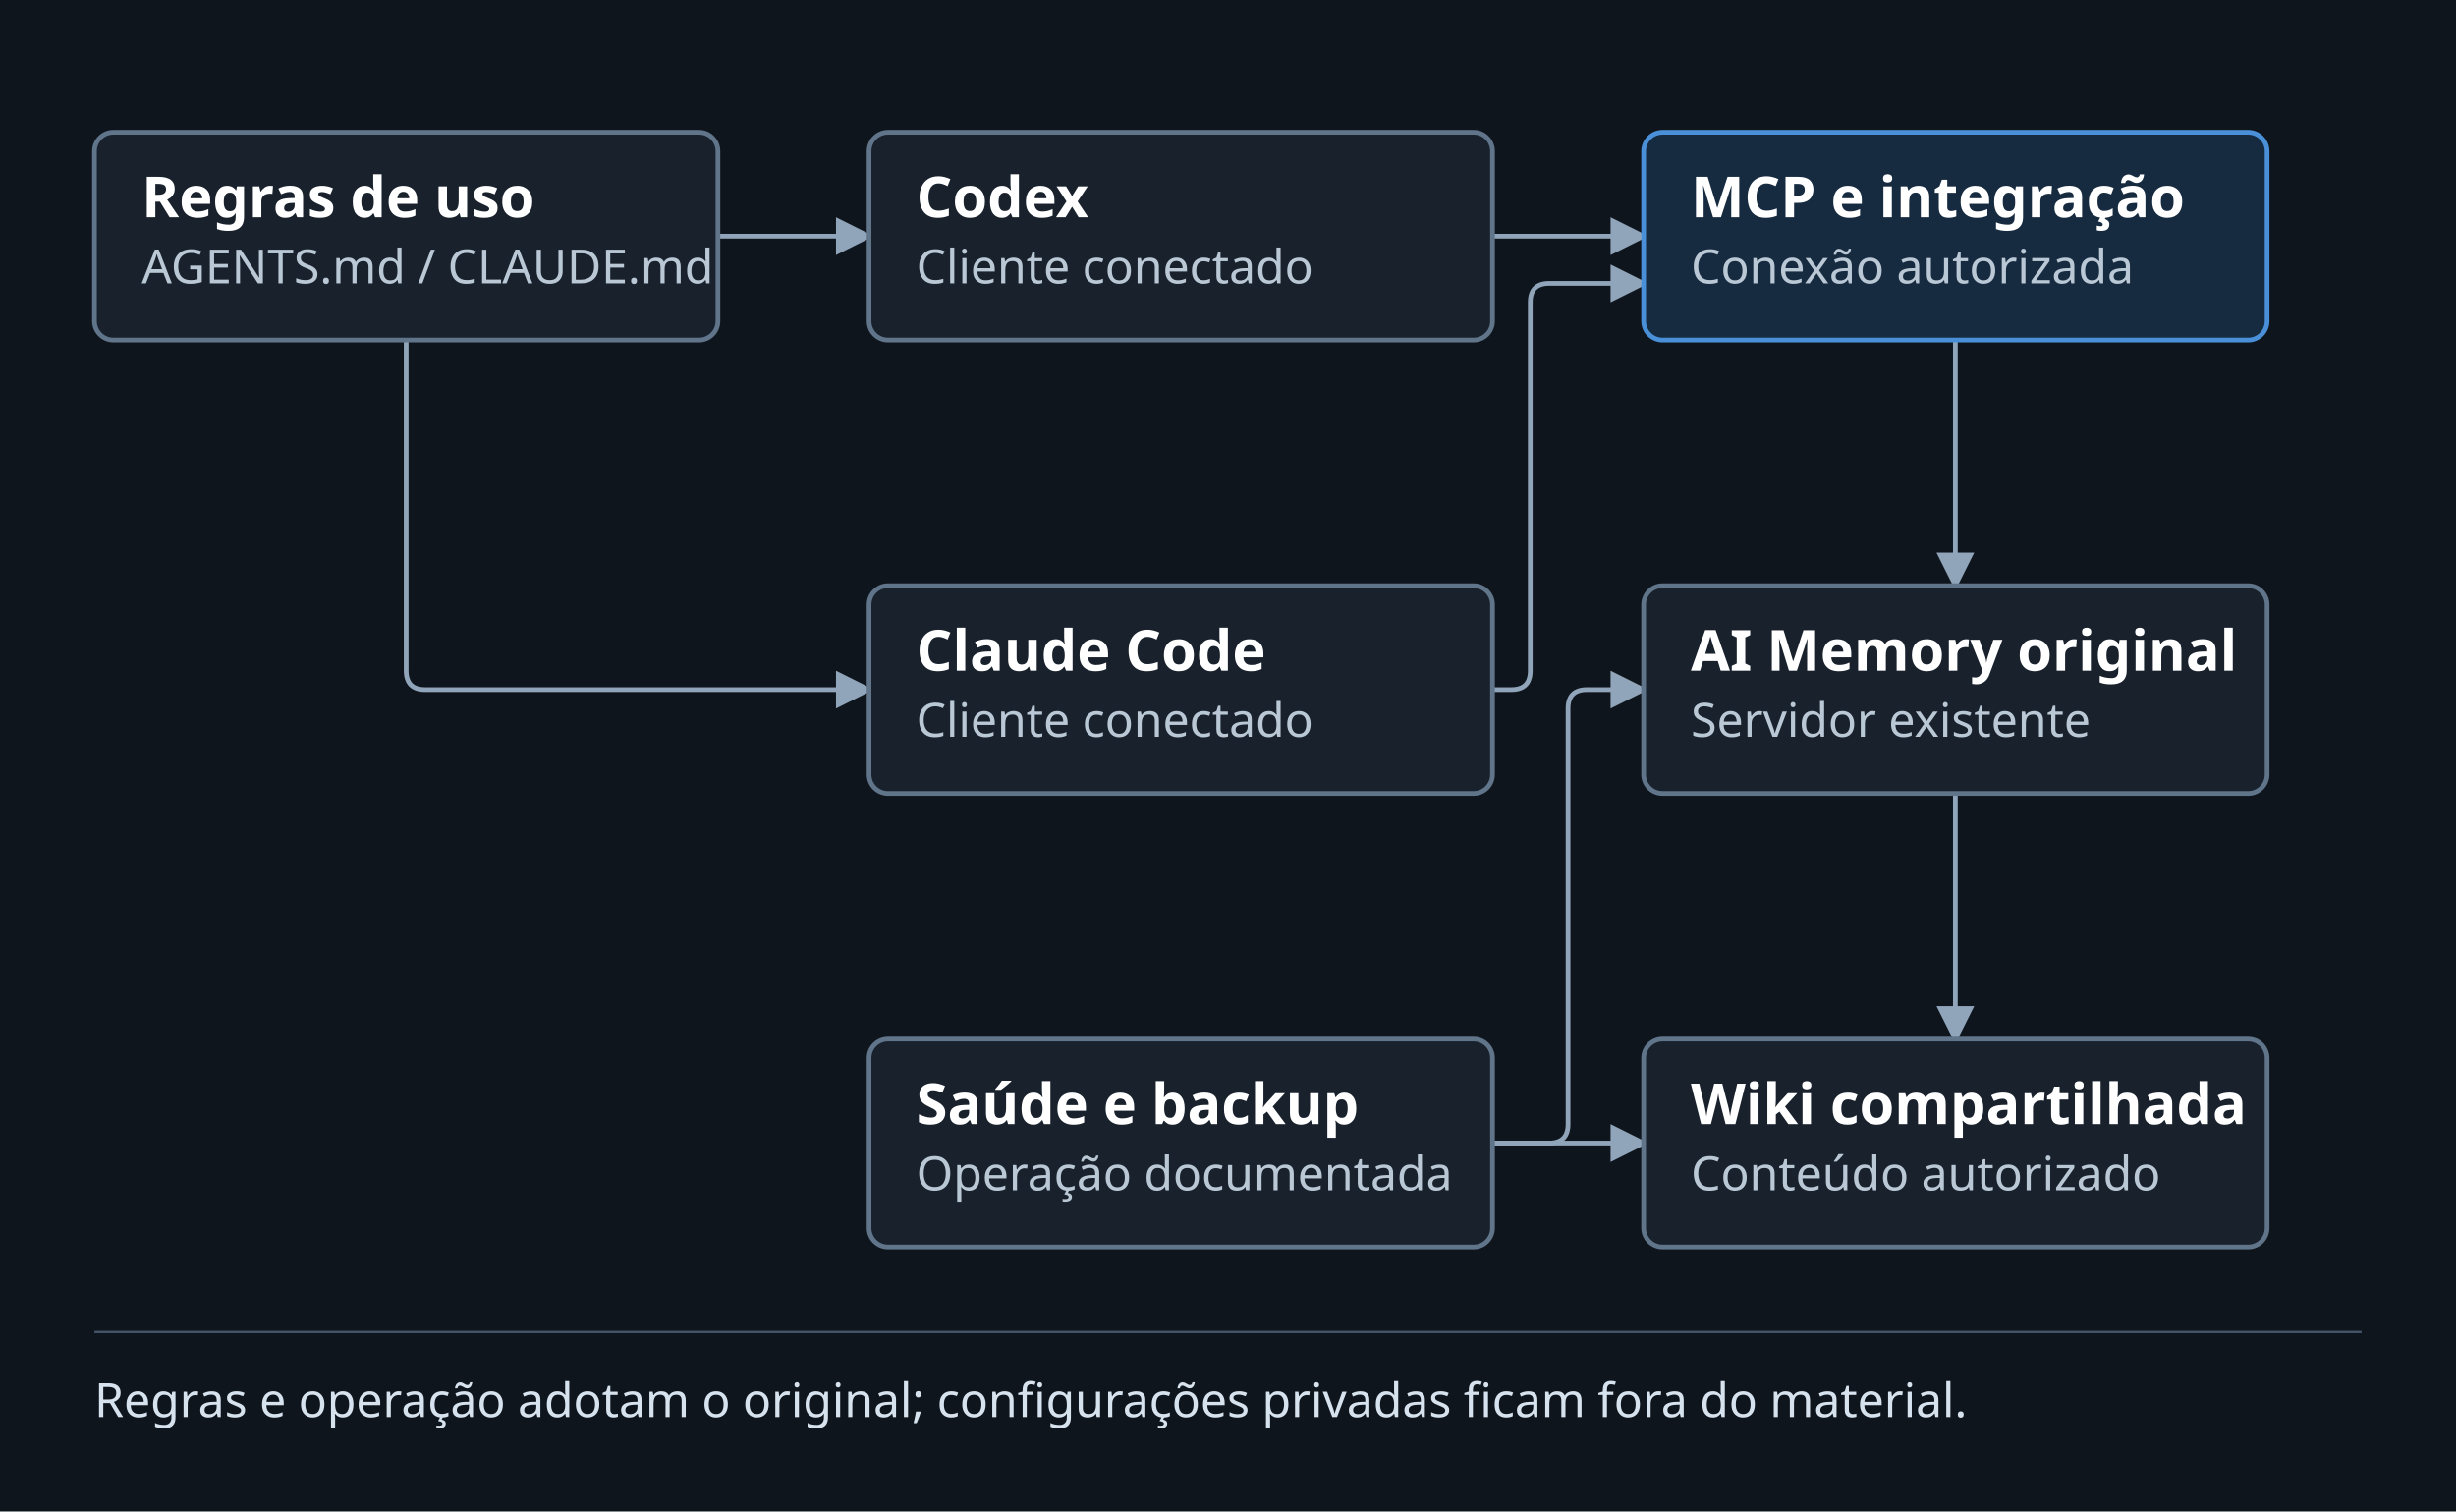
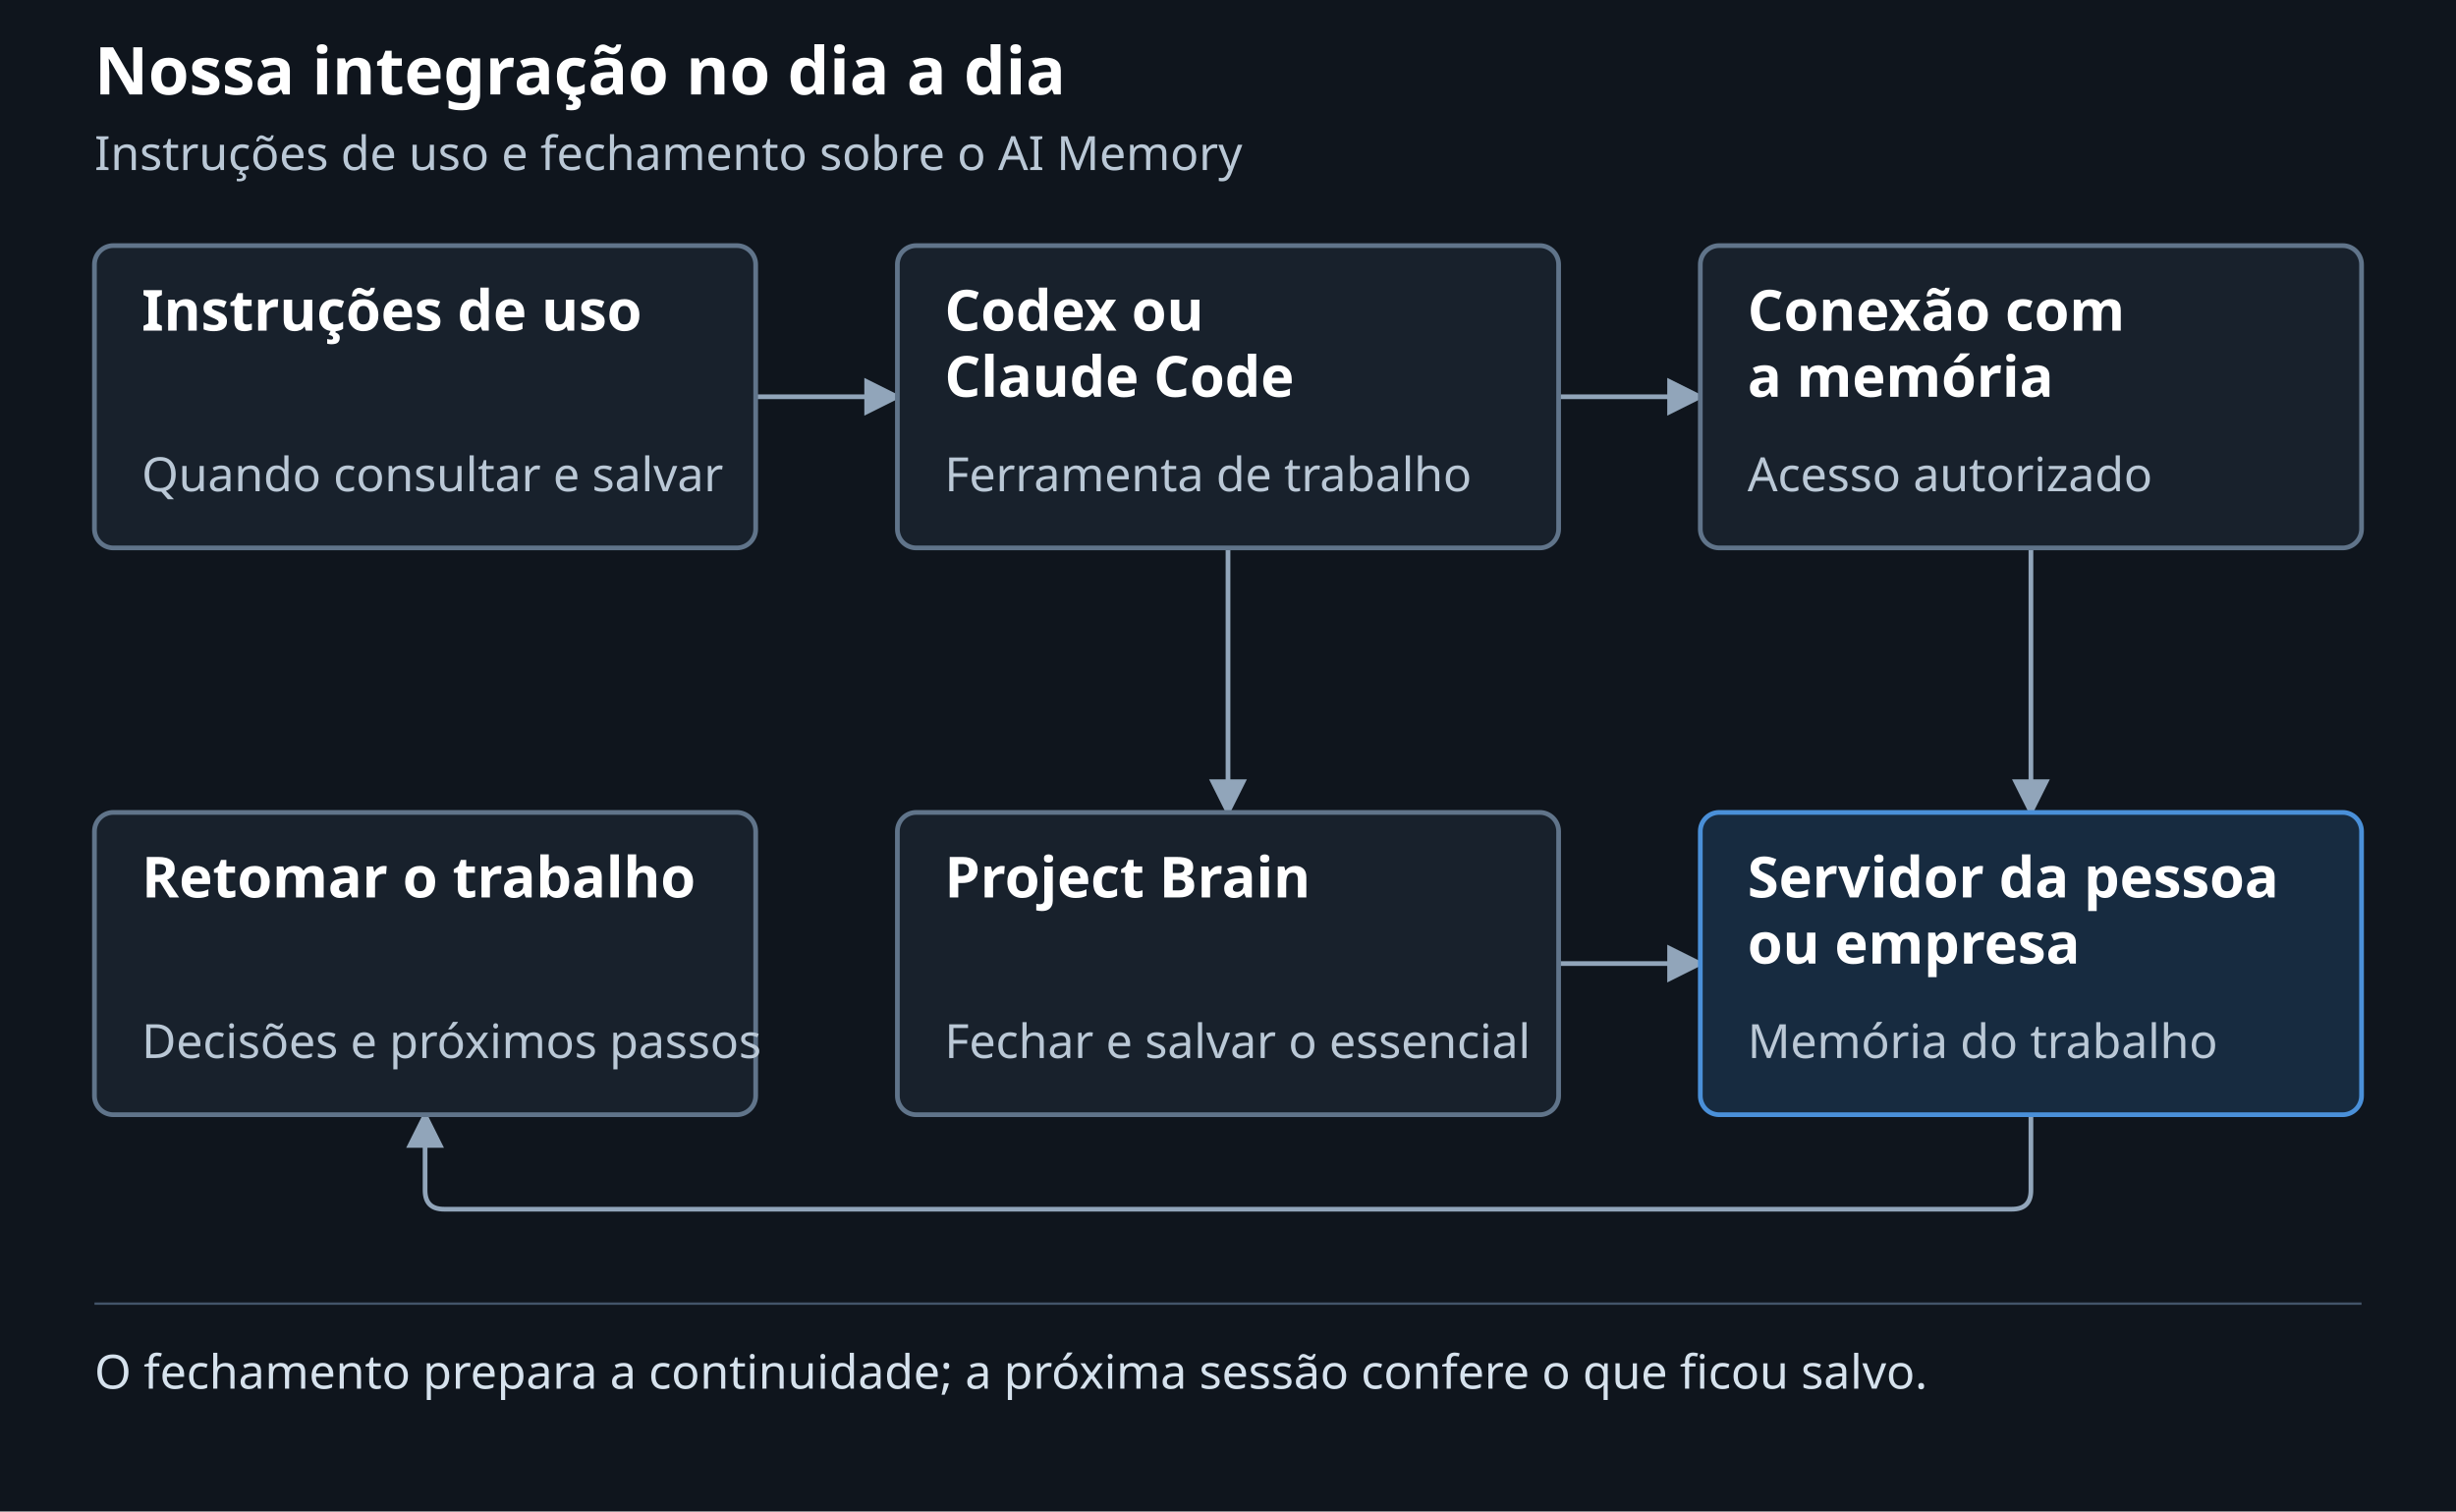
<svg xmlns="http://www.w3.org/2000/svg" viewBox="0 0 1040 640" role="img" aria-labelledby="nossa-camada-title nossa-camada-desc">
  <defs>
    <marker id="nossa-camada-arrow" markerWidth="8" markerHeight="8" refX="7" refY="4" orient="auto">
      <path d="M0 0L8 4L0 8Z" fill="#91a5ba" />
    </marker>
  </defs>
  <rect width="1040" height="640" fill="#0f151d" />
-   <path data-from="rules" data-to="codex" d="M304 100H368" fill="none" stroke="#91a5ba" stroke-width="2" marker-end="url(#nossa-camada-arrow)" />
-   <path data-from="rules" data-to="claude" d="M172 144V284Q172 292 180 292H368" fill="none" stroke="#91a5ba" stroke-width="2" marker-end="url(#nossa-camada-arrow)" />
-   <path data-from="codex" data-to="bridge" d="M632 100H696" fill="none" stroke="#91a5ba" stroke-width="2" marker-end="url(#nossa-camada-arrow)" />
-   <path data-from="claude" data-to="bridge" d="M632 292H640Q648 292 648 284V128Q648 120 656 120H696" fill="none" stroke="#91a5ba" stroke-width="2" marker-end="url(#nossa-camada-arrow)" />
-   <path data-from="bridge" data-to="server" d="M828 144V248" fill="none" stroke="#91a5ba" stroke-width="2" marker-end="url(#nossa-camada-arrow)" />
-   <path data-from="server" data-to="shared-wiki" d="M828 336V440" fill="none" stroke="#91a5ba" stroke-width="2" marker-end="url(#nossa-camada-arrow)" />
-   <path data-from="operations" data-to="server" d="M632 484H656Q664 484 664 476V300Q664 292 672 292H696" fill="none" stroke="#91a5ba" stroke-width="2" marker-end="url(#nossa-camada-arrow)" />
-   <path data-from="operations" data-to="shared-wiki" d="M632 484H696" fill="none" stroke="#91a5ba" stroke-width="2" marker-end="url(#nossa-camada-arrow)" />
-   <g class="node" id="nossa-camada-rules" data-key="rules" tabindex="0" role="button" aria-label="Regras de uso">
-     <rect x="40" y="56" width="264" height="88" rx="8" fill="#18212c" stroke="#60748a" stroke-width="2" />
-     <text x="60" y="92" fill="#ffffff" font-family="Segoe UI, sans-serif" font-size="24" font-weight="600">Regras de uso</text>
-     <text x="60" y="120" fill="#bac8d6" font-family="Segoe UI, sans-serif" font-size="20">AGENTS.md / CLAUDE.md</text>
+   <text x="40" y="40" fill="#fff" font-family="Segoe UI, sans-serif" font-size="28" font-weight="600">Nossa integração no dia a dia</text>
+   <text x="40" y="72" fill="#bac8d6" font-family="Segoe UI, sans-serif" font-size="20">Instruções de uso e fechamento sobre o AI Memory</text>
+   <path data-from="rules" data-to="codex" d="M320 168H380" fill="none" stroke="#91a5ba" stroke-width="2" marker-end="url(#nossa-camada-arrow)" />
+   <path data-from="codex" data-to="bridge" d="M660 168H720" fill="none" stroke="#91a5ba" stroke-width="2" marker-end="url(#nossa-camada-arrow)" />
+   <path data-from="bridge" data-to="server" d="M860 232V344" fill="none" stroke="#91a5ba" stroke-width="2" marker-end="url(#nossa-camada-arrow)" />
+   <path data-from="codex" data-to="operations" d="M520 232V344" fill="none" stroke="#91a5ba" stroke-width="2" marker-end="url(#nossa-camada-arrow)" />
+   <path data-from="operations" data-to="server" d="M660 408H720" fill="none" stroke="#91a5ba" stroke-width="2" marker-end="url(#nossa-camada-arrow)" />
+   <path data-from="server" data-to="shared-wiki" d="M860 472V504Q860 512 852 512H188Q180 512 180 504V472" fill="none" stroke="#91a5ba" stroke-width="2" marker-end="url(#nossa-camada-arrow)" />
+   <g class="node" id="nossa-camada-rules" data-key="rules" tabindex="0" role="button" aria-label="Instruções de uso">
+     <rect x="40" y="104" width="280" height="128" rx="8" fill="#18212c" stroke="#60748a" stroke-width="2" />
+     <text x="60" y="140" fill="#fff" font-family="Segoe UI, sans-serif" font-size="24" font-weight="600">Instruções de uso</text>
+     <text x="60" y="208" fill="#bac8d6" font-family="Segoe UI, sans-serif" font-size="20">Quando consultar e salvar</text>
  </g>
-   <g class="node" id="nossa-camada-codex" data-key="codex" tabindex="0" role="button" aria-label="Codex">
-     <rect x="368" y="56" width="264" height="88" rx="8" fill="#18212c" stroke="#60748a" stroke-width="2" />
-     <text x="388" y="92" fill="#ffffff" font-family="Segoe UI, sans-serif" font-size="24" font-weight="600">Codex</text>
-     <text x="388" y="120" fill="#bac8d6" font-family="Segoe UI, sans-serif" font-size="20">Cliente conectado</text>
+   <g class="node" id="nossa-camada-codex" data-key="codex" tabindex="0" role="button" aria-label="Codex ou Claude Code">
+     <rect x="380" y="104" width="280" height="128" rx="8" fill="#18212c" stroke="#60748a" stroke-width="2" />
+     <text x="400" y="140" fill="#fff" font-family="Segoe UI, sans-serif" font-size="24" font-weight="600">Codex ou</text>
+     <text x="400" y="168" fill="#fff" font-family="Segoe UI, sans-serif" font-size="24" font-weight="600">Claude Code</text>
+     <text x="400" y="208" fill="#bac8d6" font-family="Segoe UI, sans-serif" font-size="20">Ferramenta de trabalho</text>
  </g>
-   <g class="node" id="nossa-camada-bridge" data-key="bridge" tabindex="0" role="button" aria-label="MCP e integração">
-     <rect x="696" y="56" width="264" height="88" rx="8" fill="#172b40" stroke="#4A90D9" stroke-width="2" />
-     <text x="716" y="92" fill="#ffffff" font-family="Segoe UI, sans-serif" font-size="24" font-weight="600">MCP e integração</text>
-     <text x="716" y="120" fill="#bac8d6" font-family="Segoe UI, sans-serif" font-size="20">Conexão autorizada</text>
+   <g class="node" id="nossa-camada-bridge" data-key="bridge" tabindex="0" role="button" aria-label="Conexão com a memória">
+     <rect x="720" y="104" width="280" height="128" rx="8" fill="#18212c" stroke="#60748a" stroke-width="2" />
+     <text x="740" y="140" fill="#fff" font-family="Segoe UI, sans-serif" font-size="24" font-weight="600">Conexão com</text>
+     <text x="740" y="168" fill="#fff" font-family="Segoe UI, sans-serif" font-size="24" font-weight="600">a memória</text>
+     <text x="740" y="208" fill="#bac8d6" font-family="Segoe UI, sans-serif" font-size="20">Acesso autorizado</text>
  </g>
-   <g class="node" id="nossa-camada-claude" data-key="claude" tabindex="0" role="button" aria-label="Claude Code">
-     <rect x="368" y="248" width="264" height="88" rx="8" fill="#18212c" stroke="#60748a" stroke-width="2" />
-     <text x="388" y="284" fill="#ffffff" font-family="Segoe UI, sans-serif" font-size="24" font-weight="600">Claude Code</text>
-     <text x="388" y="312" fill="#bac8d6" font-family="Segoe UI, sans-serif" font-size="20">Cliente conectado</text>
+   <g class="node" id="nossa-camada-shared-wiki" data-key="shared-wiki" tabindex="0" role="button" aria-label="Retomar o trabalho">
+     <rect x="40" y="344" width="280" height="128" rx="8" fill="#18212c" stroke="#60748a" stroke-width="2" />
+     <text x="60" y="380" fill="#fff" font-family="Segoe UI, sans-serif" font-size="24" font-weight="600">Retomar o trabalho</text>
+     <text x="60" y="448" fill="#bac8d6" font-family="Segoe UI, sans-serif" font-size="20">Decisões e próximos passos</text>
  </g>
-   <g class="node" id="nossa-camada-server" data-key="server" tabindex="0" role="button" aria-label="AI Memory original">
-     <rect x="696" y="248" width="264" height="88" rx="8" fill="#18212c" stroke="#60748a" stroke-width="2" />
-     <text x="716" y="284" fill="#ffffff" font-family="Segoe UI, sans-serif" font-size="24" font-weight="600">AI Memory original</text>
-     <text x="716" y="312" fill="#bac8d6" font-family="Segoe UI, sans-serif" font-size="20">Servidor existente</text>
+   <g class="node" id="nossa-camada-operations" data-key="operations" tabindex="0" role="button" aria-label="Project Brain">
+     <rect x="380" y="344" width="280" height="128" rx="8" fill="#18212c" stroke="#60748a" stroke-width="2" />
+     <text x="400" y="380" fill="#fff" font-family="Segoe UI, sans-serif" font-size="24" font-weight="600">Project Brain</text>
+     <text x="400" y="448" fill="#bac8d6" font-family="Segoe UI, sans-serif" font-size="20">Fechar e salvar o essencial</text>
  </g>
-   <g class="node" id="nossa-camada-operations" data-key="operations" tabindex="0" role="button" aria-label="Saúde e backup">
-     <rect x="368" y="440" width="264" height="88" rx="8" fill="#18212c" stroke="#60748a" stroke-width="2" />
-     <text x="388" y="476" fill="#ffffff" font-family="Segoe UI, sans-serif" font-size="24" font-weight="600">Saúde e backup</text>
-     <text x="388" y="504" fill="#bac8d6" font-family="Segoe UI, sans-serif" font-size="20">Operação documentada</text>
+   <g class="node" id="nossa-camada-server" data-key="server" tabindex="0" role="button" aria-label="Servidor da pessoa ou empresa">
+     <rect x="720" y="344" width="280" height="128" rx="8" fill="#172b40" stroke="#4A90D9" stroke-width="2" />
+     <text x="740" y="380" fill="#fff" font-family="Segoe UI, sans-serif" font-size="24" font-weight="600">Servidor da pessoa</text>
+     <text x="740" y="408" fill="#fff" font-family="Segoe UI, sans-serif" font-size="24" font-weight="600">ou empresa</text>
+     <text x="740" y="448" fill="#bac8d6" font-family="Segoe UI, sans-serif" font-size="20">Memória do trabalho</text>
  </g>
-   <g class="node" id="nossa-camada-shared-wiki" data-key="shared-wiki" tabindex="0" role="button" aria-label="Wiki compartilhada">
-     <rect x="696" y="440" width="264" height="88" rx="8" fill="#18212c" stroke="#60748a" stroke-width="2" />
-     <text x="716" y="476" fill="#ffffff" font-family="Segoe UI, sans-serif" font-size="24" font-weight="600">Wiki compartilhada</text>
-     <text x="716" y="504" fill="#bac8d6" font-family="Segoe UI, sans-serif" font-size="20">Conteúdo autorizado</text>
-   </g>
-   <path d="M40 564H1000" stroke="#435469" />
-   <text id="detail" x="40" y="600" fill="#d6e2ed" font-family="Segoe UI, sans-serif" font-size="20">Regras e operação adotam o original; configurações privadas ficam fora do material.</text>
+   <path d="M40 552H1000" stroke="#435469" />
+   <text id="detail" x="40" y="588" fill="#d6e2ed" font-family="Segoe UI, sans-serif" font-size="20">
+     <tspan id="detail-line-1" x="40" y="588">O fechamento prepara a continuidade; a próxima sessão confere o que ficou salvo.</tspan>
+     <tspan id="detail-line-2" x="40" y="616" />
+   </text>
</svg>
